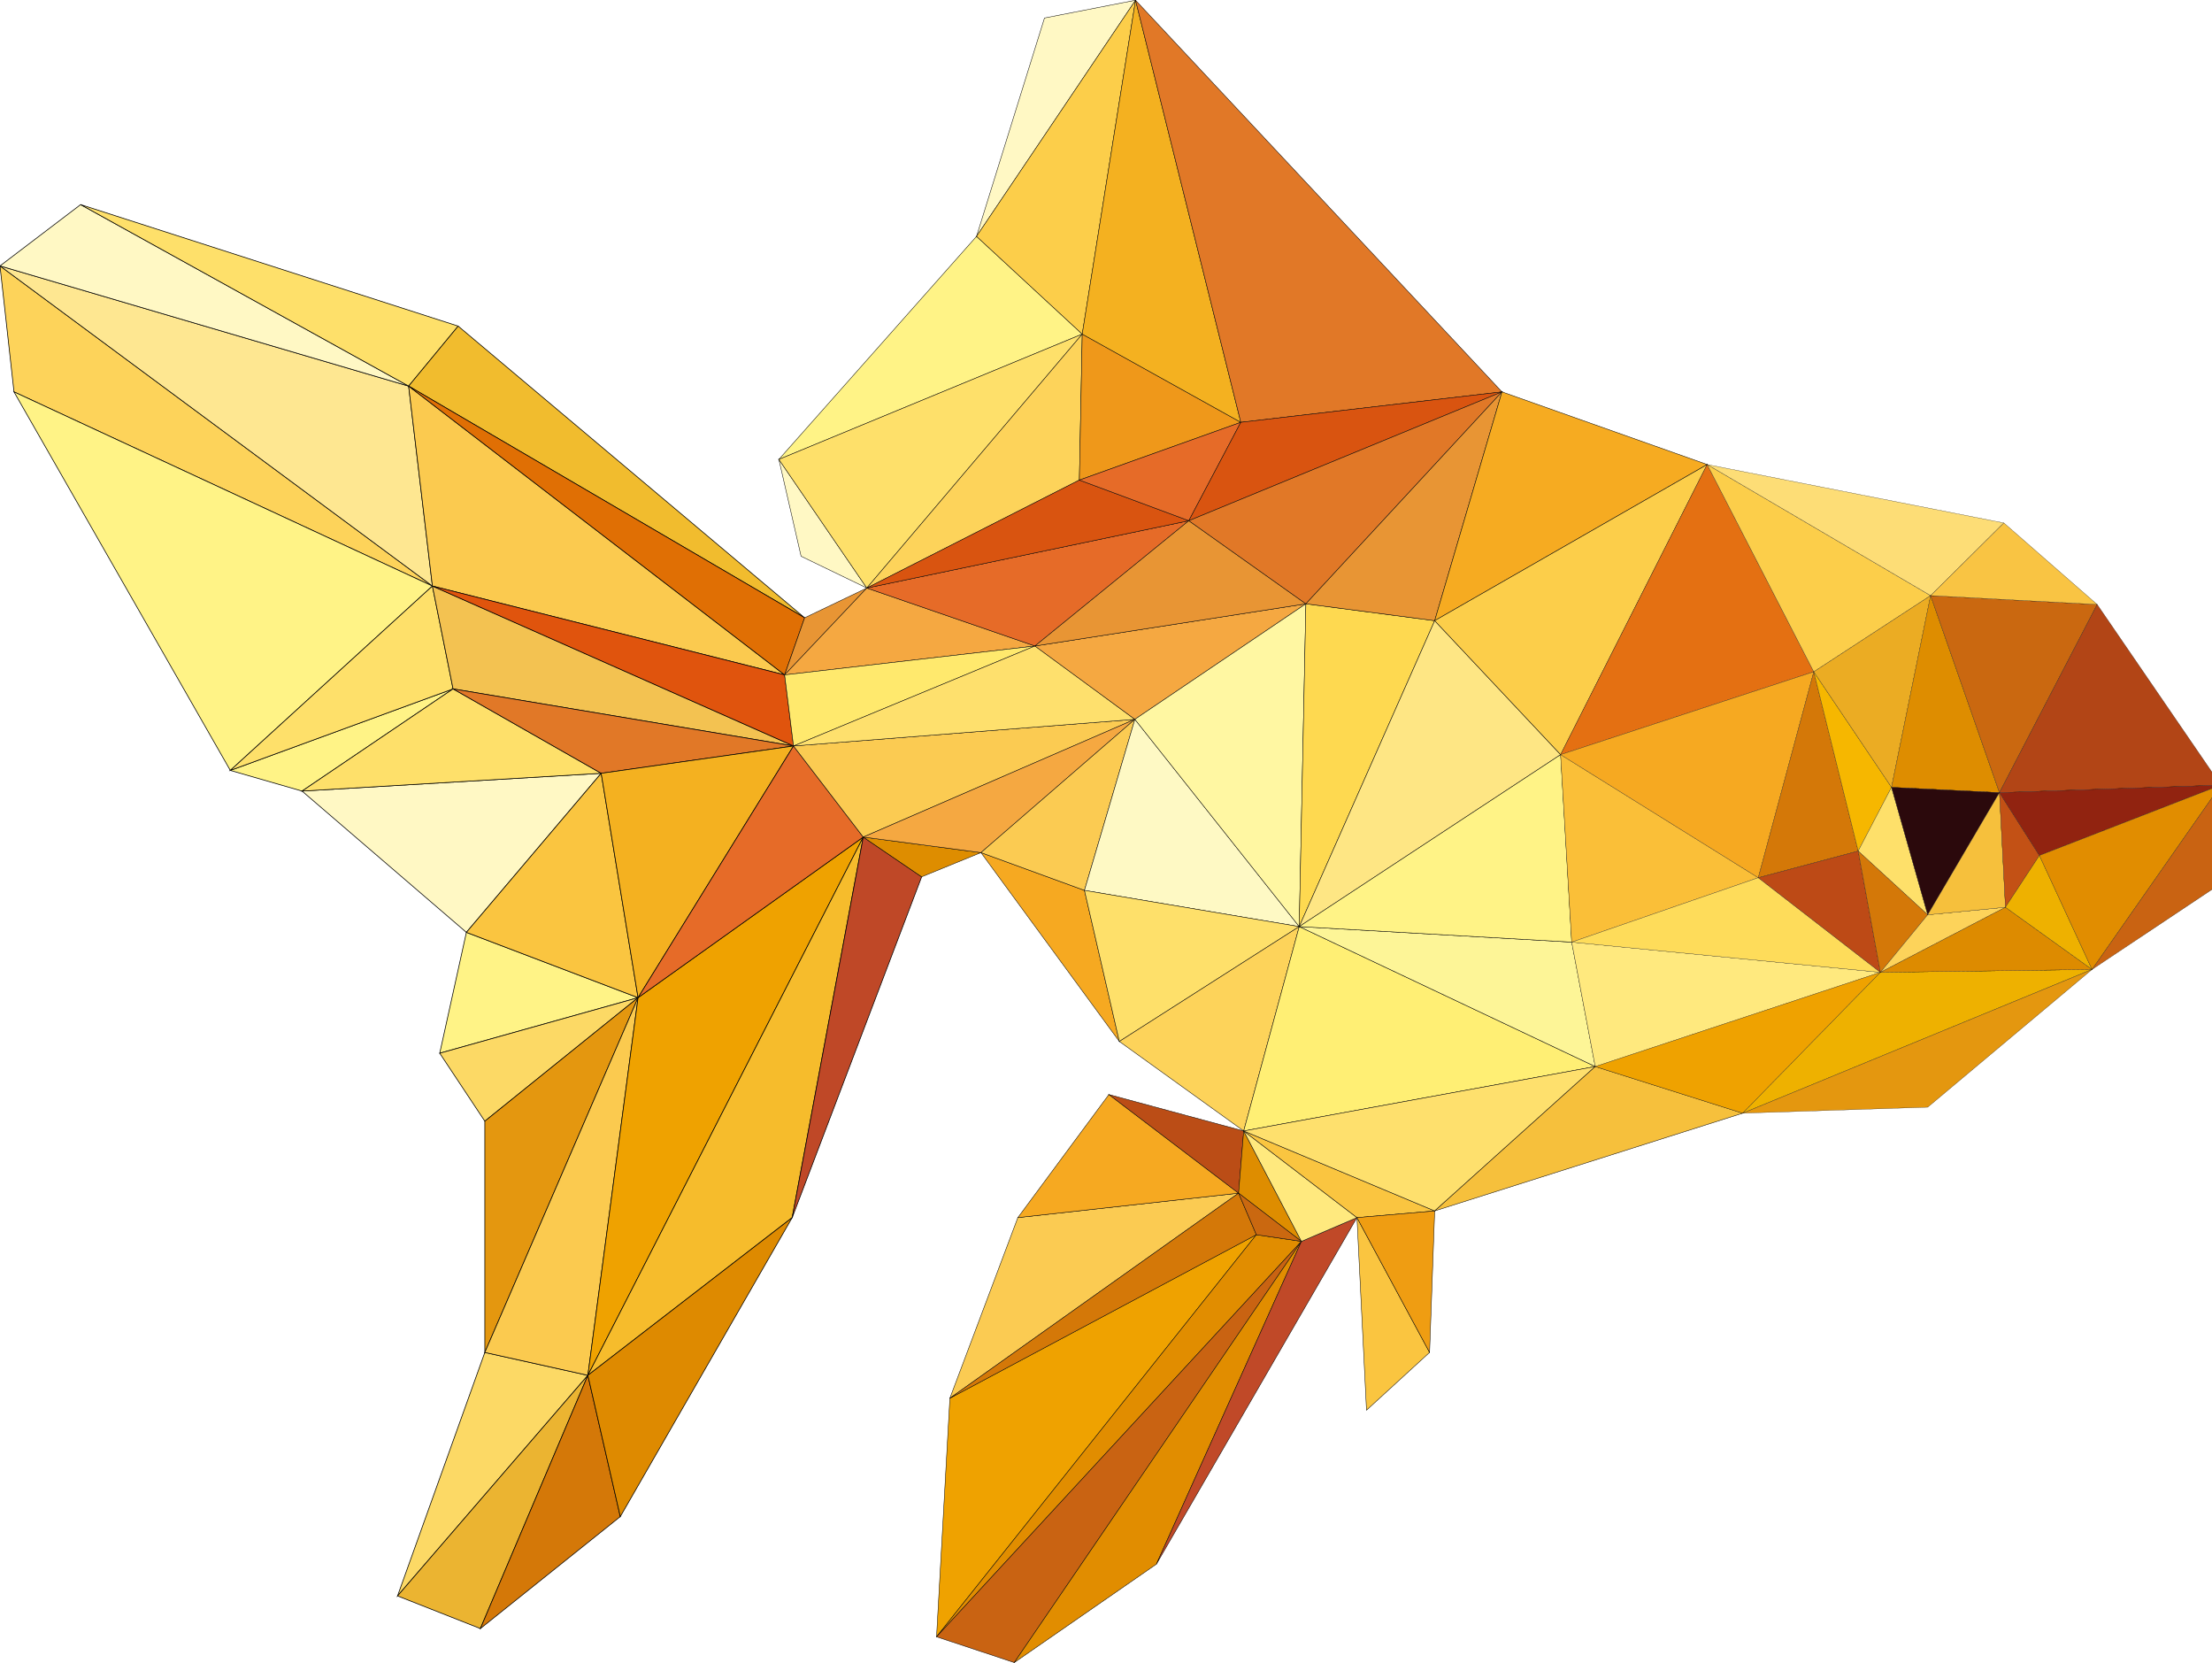
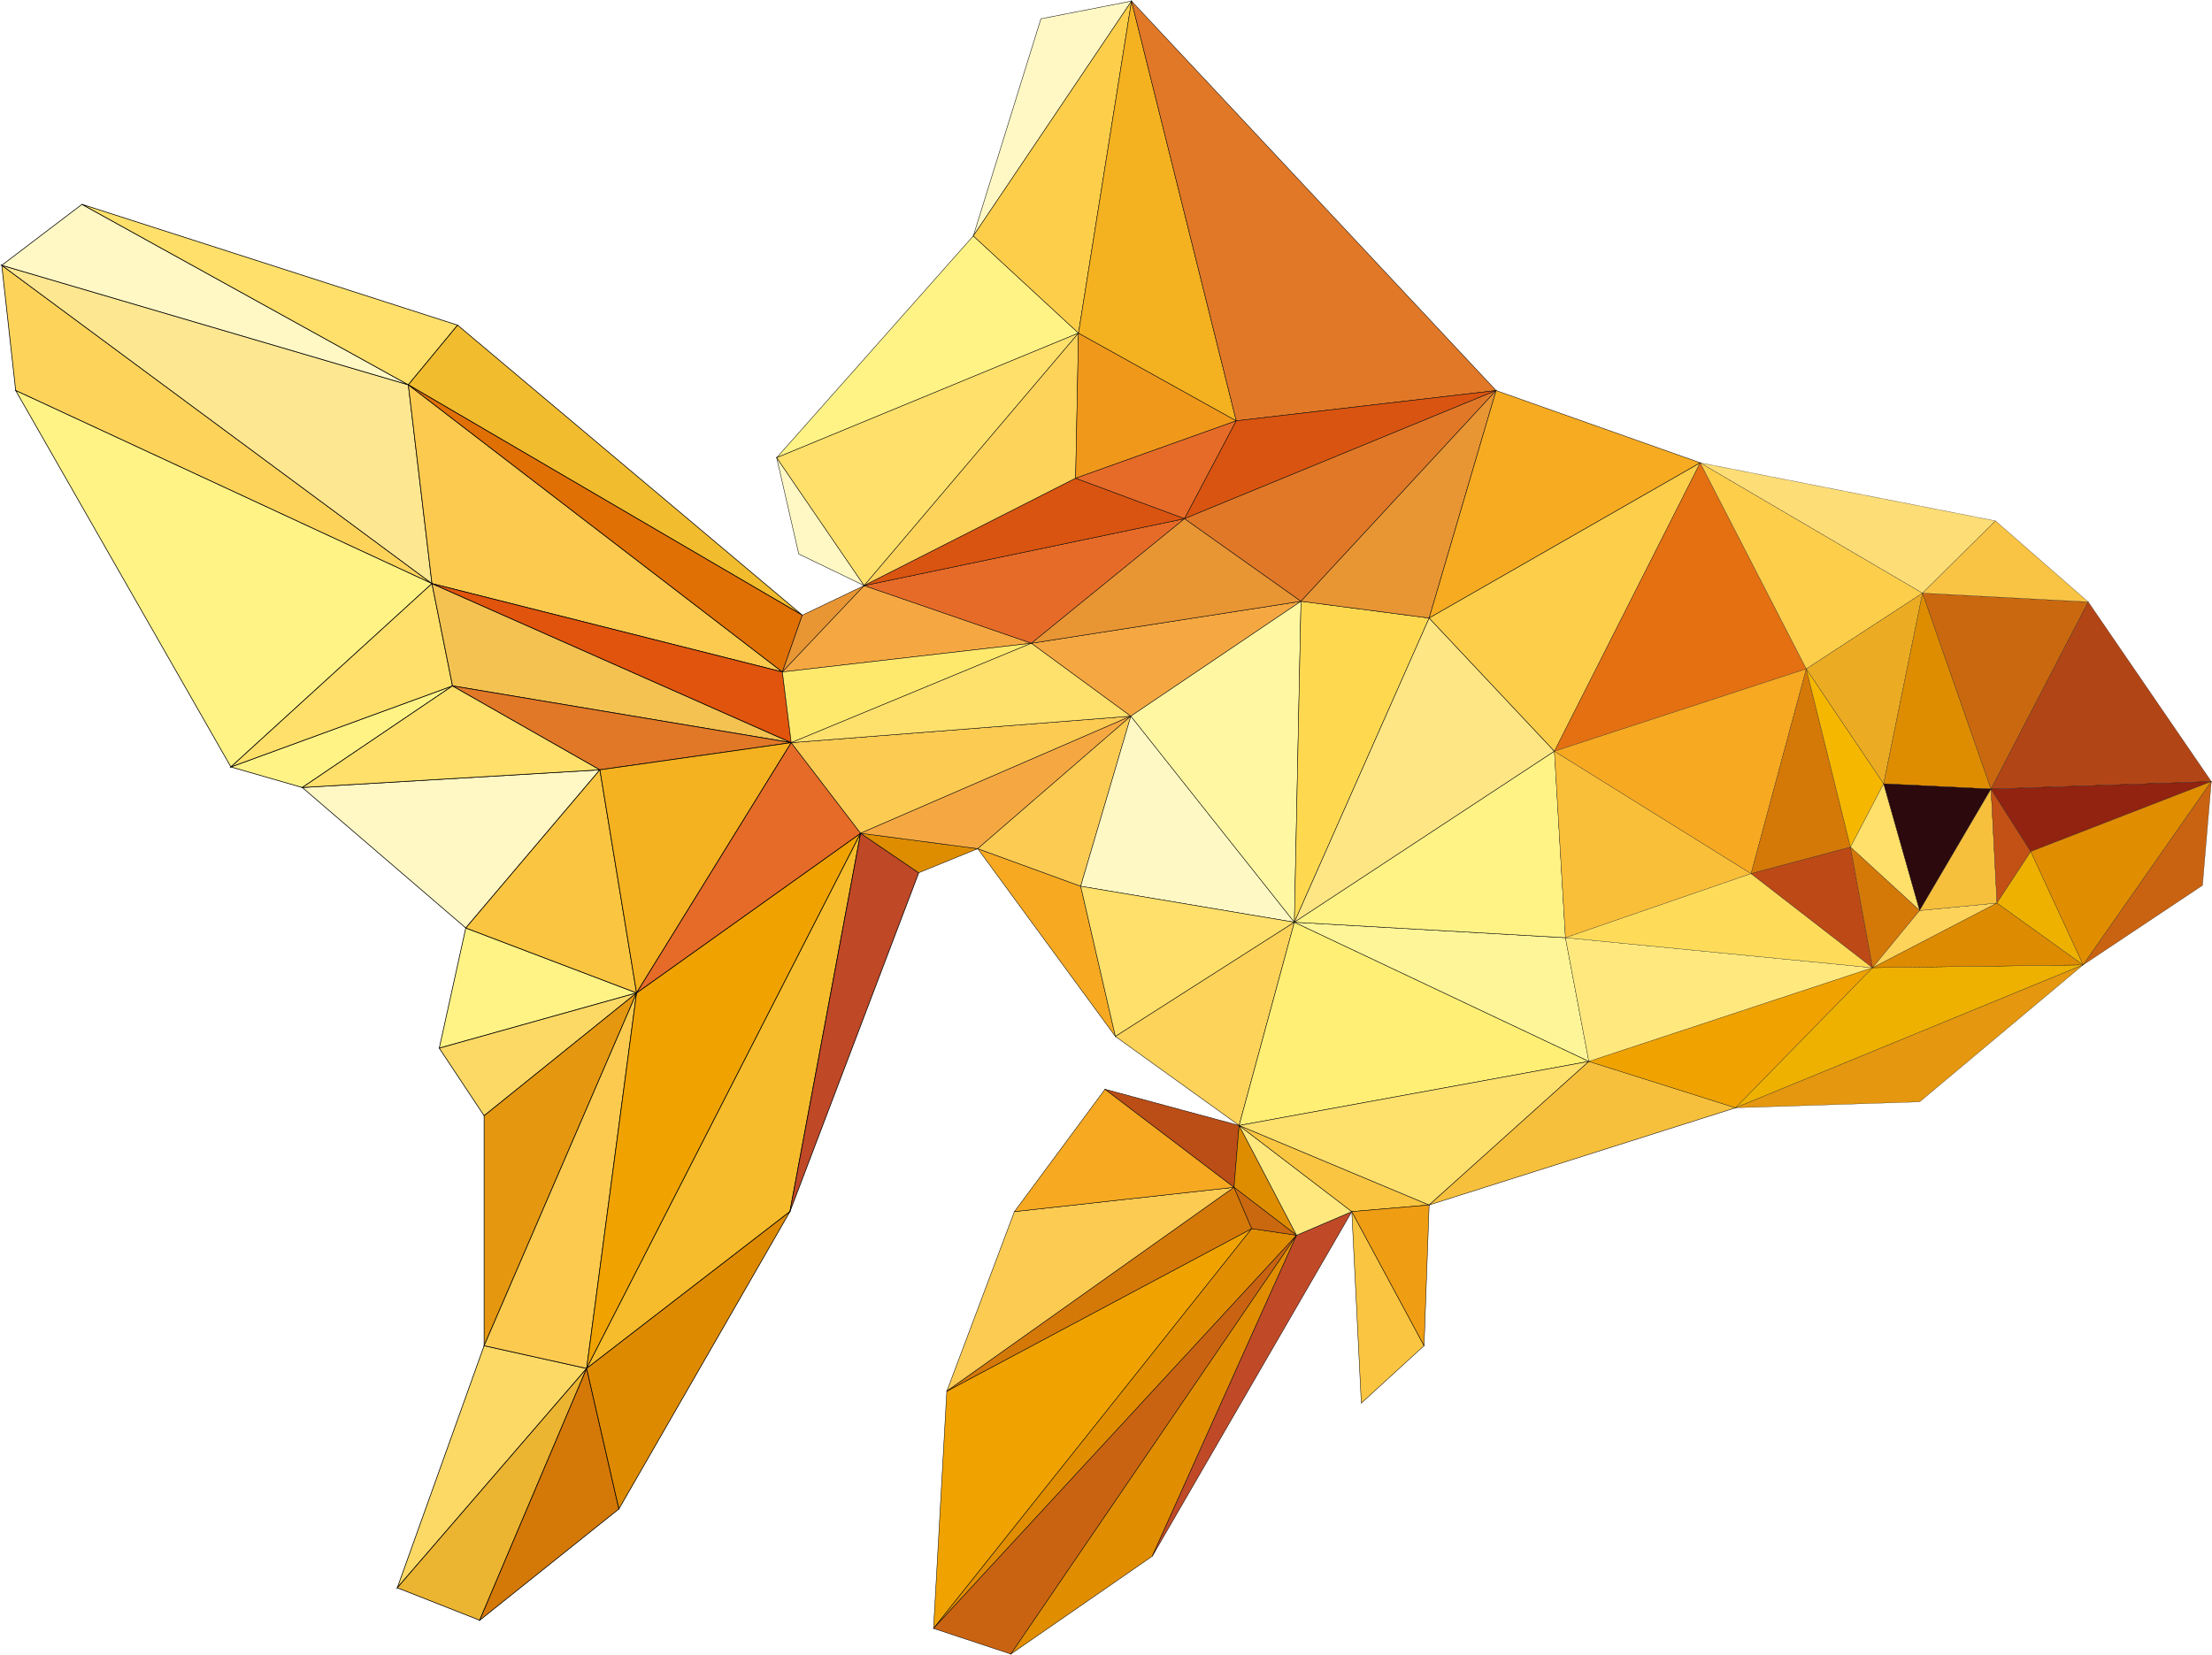
- <svg xmlns="http://www.w3.org/2000/svg" version="1.1" baseProfile="tiny" id="Layer_1" x="0px" y="0px" viewBox="0 0 996 748.5" xml:space="preserve">
+ <svg xmlns="http://www.w3.org/2000/svg" version="1.1" baseProfile="tiny" id="Layer_1" x="0px" y="0px" viewBox="0 0 1001.1 749.2" xml:space="preserve">
  <g>
    <g>
-       <polygon fill="#FDD35A" stroke="#000000" stroke-width="0.3" stroke-miterlimit="10" points="0,119.7 6.3,176.4 194.7,263.8   " />
-       <polygon fill="#FEE791" stroke="#000000" stroke-width="0.3" stroke-miterlimit="10" points="184,173.8 0,119.7 194.7,263.8   " />
-       <polygon fill="#FFF8C4" stroke="#000000" stroke-width="0.3" stroke-miterlimit="10" points="36.3,92.1 0,119.7 184,173.8   " />
-       <polygon fill="#FFF386" stroke="#000000" stroke-width="0.3" stroke-miterlimit="10" points="6.3,176.4 103.7,346.8 194.7,263.8       " />
-       <polygon fill="#FEE06A" stroke="#000000" stroke-width="0.3" stroke-miterlimit="10" points="206.3,146.8 36.3,92.1 184,173.8       " />
-       <polygon fill="#FFF386" stroke="#000000" stroke-width="0.3" stroke-miterlimit="10" points="103.7,346.8 136,356.1 204,310.1       " />
-       <polygon fill="#FEE06A" stroke="#000000" stroke-width="0.3" stroke-miterlimit="10" points="194.7,263.8 103.7,346.8 204,310.1       " />
-       <polygon fill="#FFF8C4" stroke="#000000" stroke-width="0.3" stroke-miterlimit="10" points="136,356.1 210,419.7 270.7,348.1       " />
-       <polygon fill="#FEE06A" stroke="#000000" stroke-width="0.3" stroke-miterlimit="10" points="204,310.1 136,356.1 270.7,348.1       " />
-       <polygon fill="#FCD965" stroke="#000000" stroke-width="0.3" stroke-miterlimit="10" points="218.3,608.8 179,718.4 264.7,619.1       " />
-       <polygon fill="#EBB431" stroke="#000000" stroke-width="0.3" stroke-miterlimit="10" points="179,718.4 216.3,733.1 264.7,619.1       " />
-       <polygon fill="#F1BC2E" stroke="#000000" stroke-width="0.3" stroke-miterlimit="10" points="362.3,278.1 206.3,146.8 184,173.8       " />
-       <polygon fill="#FBCA4F" stroke="#000000" stroke-width="0.3" stroke-miterlimit="10" points="184,173.8 194.7,263.8 353.3,303.8       " />
-       <polygon fill="#E06F04" stroke="#000000" stroke-width="0.3" stroke-miterlimit="10" points="353.3,303.8 362.3,278.1 184,173.8       " />
-       <polygon fill="#F3C251" stroke="#000000" stroke-width="0.3" stroke-miterlimit="10" points="194.7,263.8 204,310.1 357.3,335.8       " />
-       <polygon fill="#E0540D" stroke="#000000" stroke-width="0.3" stroke-miterlimit="10" points="353.3,303.8 194.7,263.8     357.3,335.8   " />
-       <polygon fill="#FFF386" stroke="#000000" stroke-width="0.3" stroke-miterlimit="10" points="210,419.7 198,474.1 287.3,449.1       " />
-       <polygon fill="#FCD965" stroke="#000000" stroke-width="0.3" stroke-miterlimit="10" points="198,474.1 218.3,504.7 287.3,449.1       " />
-       <polygon fill="#E17827" stroke="#000000" stroke-width="0.3" stroke-miterlimit="10" points="204,310.1 270.7,348.1 357.3,335.8       " />
-       <polygon fill="#FAC540" stroke="#000000" stroke-width="0.3" stroke-miterlimit="10" points="270.7,348.1 210,419.7 287.3,449.1       " />
-       <polygon fill="#D47808" stroke="#000000" stroke-width="0.3" stroke-miterlimit="10" points="216.3,733.1 279.3,682.7     264.7,619.1   " />
-       <polygon fill="#E4970F" stroke="#000000" stroke-width="0.3" stroke-miterlimit="10" points="218.3,504.7 218.3,608.8     287.3,449.1   " />
-       <polygon fill="#FBCA4F" stroke="#000000" stroke-width="0.3" stroke-miterlimit="10" points="287.3,449.1 218.3,608.8     264.7,619.1   " />
-       <polygon fill="#EFA200" stroke="#000000" stroke-width="0.3" stroke-miterlimit="10" points="264.7,619.1 388.7,376.8     287.3,449.1   " />
-       <polygon fill="#F6BC2C" stroke="#000000" stroke-width="0.3" stroke-miterlimit="10" points="264.7,619.1 356.7,548.1     388.7,376.8   " />
-       <polygon fill="#DE8A00" stroke="#000000" stroke-width="0.3" stroke-miterlimit="10" points="279.3,682.7 356.7,548.1     264.7,619.1   " />
-       <polygon fill="#F4B120" stroke="#000000" stroke-width="0.3" stroke-miterlimit="10" points="270.7,348.1 287.3,449.1     357.3,335.8   " />
-       <polygon fill="#E66B28" stroke="#000000" stroke-width="0.3" stroke-miterlimit="10" points="287.3,449.1 388.7,376.8     357.3,335.8   " />
-       <polygon fill="#BF4827" stroke="#000000" stroke-width="0.3" stroke-miterlimit="10" points="356.7,548.1 415,394.7 388.7,376.8       " />
+       <polygon fill="#FDD35A" stroke="#000000" stroke-width="0.3" stroke-miterlimit="10" points="0.8,120.1 7.1,176.8 195.5,264.2       " />
+       <polygon fill="#FEE791" stroke="#000000" stroke-width="0.3" stroke-miterlimit="10" points="184.8,174.2 0.8,120.1 195.5,264.2       " />
+       <polygon fill="#FFF8C4" stroke="#000000" stroke-width="0.3" stroke-miterlimit="10" points="37.1,92.5 0.8,120.1 184.8,174.2       " />
+       <polygon fill="#FFF386" stroke="#000000" stroke-width="0.3" stroke-miterlimit="10" points="7.1,176.8 104.5,347.2 195.5,264.2       " />
+       <polygon fill="#FEE06A" stroke="#000000" stroke-width="0.3" stroke-miterlimit="10" points="207.1,147.2 37.1,92.5 184.8,174.2       " />
+       <polygon fill="#FFF386" stroke="#000000" stroke-width="0.3" stroke-miterlimit="10" points="104.5,347.2 136.8,356.5     204.8,310.5   " />
+       <polygon fill="#FEE06A" stroke="#000000" stroke-width="0.3" stroke-miterlimit="10" points="195.5,264.2 104.5,347.2     204.8,310.5   " />
+       <polygon fill="#FFF8C4" stroke="#000000" stroke-width="0.3" stroke-miterlimit="10" points="136.8,356.5 210.8,420.1     271.5,348.5   " />
+       <polygon fill="#FEE06A" stroke="#000000" stroke-width="0.3" stroke-miterlimit="10" points="204.8,310.5 136.8,356.5     271.5,348.5   " />
+       <polygon fill="#FCD965" stroke="#000000" stroke-width="0.3" stroke-miterlimit="10" points="219.1,609.2 179.8,718.8     265.5,619.5   " />
+       <polygon fill="#EBB431" stroke="#000000" stroke-width="0.3" stroke-miterlimit="10" points="179.8,718.8 217.1,733.5     265.5,619.5   " />
+       <polygon fill="#F1BC2E" stroke="#000000" stroke-width="0.3" stroke-miterlimit="10" points="363.1,278.5 207.1,147.2     184.8,174.2   " />
+       <polygon fill="#FBCA4F" stroke="#000000" stroke-width="0.3" stroke-miterlimit="10" points="184.8,174.2 195.5,264.2     354.1,304.2   " />
+       <polygon fill="#E06F04" stroke="#000000" stroke-width="0.3" stroke-miterlimit="10" points="354.1,304.2 363.1,278.5     184.8,174.2   " />
+       <polygon fill="#F3C251" stroke="#000000" stroke-width="0.3" stroke-miterlimit="10" points="195.5,264.2 204.8,310.5     358.1,336.2   " />
+       <polygon fill="#E0540D" stroke="#000000" stroke-width="0.3" stroke-miterlimit="10" points="354.1,304.2 195.5,264.2     358.1,336.2   " />
+       <polygon fill="#FFF386" stroke="#000000" stroke-width="0.3" stroke-miterlimit="10" points="210.8,420.1 198.8,474.5     288.1,449.5   " />
+       <polygon fill="#FCD965" stroke="#000000" stroke-width="0.3" stroke-miterlimit="10" points="198.8,474.5 219.1,505.1     288.1,449.5   " />
+       <polygon fill="#E17827" stroke="#000000" stroke-width="0.3" stroke-miterlimit="10" points="204.8,310.5 271.5,348.5     358.1,336.2   " />
+       <polygon fill="#FAC540" stroke="#000000" stroke-width="0.3" stroke-miterlimit="10" points="271.5,348.5 210.8,420.1     288.1,449.5   " />
+       <polygon fill="#D47808" stroke="#000000" stroke-width="0.3" stroke-miterlimit="10" points="217.1,733.5 280.1,683.1     265.5,619.5   " />
+       <polygon fill="#E4970F" stroke="#000000" stroke-width="0.3" stroke-miterlimit="10" points="219.1,505.1 219.1,609.2     288.1,449.5   " />
+       <polygon fill="#FBCA4F" stroke="#000000" stroke-width="0.3" stroke-miterlimit="10" points="288.1,449.5 219.1,609.2     265.5,619.5   " />
+       <polygon fill="#EFA200" stroke="#000000" stroke-width="0.3" stroke-miterlimit="10" points="265.5,619.5 389.5,377.2     288.1,449.5   " />
+       <polygon fill="#F6BC2C" stroke="#000000" stroke-width="0.3" stroke-miterlimit="10" points="265.5,619.5 357.5,548.5     389.5,377.2   " />
+       <polygon fill="#DE8A00" stroke="#000000" stroke-width="0.3" stroke-miterlimit="10" points="280.1,683.1 357.5,548.5     265.5,619.5   " />
+       <polygon fill="#F4B120" stroke="#000000" stroke-width="0.3" stroke-miterlimit="10" points="271.5,348.5 288.1,449.5     358.1,336.2   " />
+       <polygon fill="#E66B28" stroke="#000000" stroke-width="0.3" stroke-miterlimit="10" points="288.1,449.5 389.5,377.2     358.1,336.2   " />
+       <polygon fill="#BF4827" stroke="#000000" stroke-width="0.3" stroke-miterlimit="10" points="357.5,548.5 415.8,395.1     389.5,377.2   " />
    </g>
    <g>
-       <polygon fill="#FFF386" stroke="#000000" stroke-width="0.2" stroke-miterlimit="10" points="439.7,106.4 350.7,206.8     487.3,150.4   " />
-       <polygon fill="#FFF8C4" stroke="#000000" stroke-width="0.2" stroke-miterlimit="10" points="360.7,250.4 390.3,264.7     350.7,206.8   " />
-       <polygon fill="#FEE06A" stroke="#000000" stroke-width="0.2" stroke-miterlimit="10" points="350.7,206.8 390.3,264.7     487.3,150.4   " />
-       <polygon fill="#E89534" stroke="#000000" stroke-width="0.2" stroke-miterlimit="10" points="390.3,264.7 362.3,278.1     353.3,303.8   " />
-       <polygon fill="#F5A841" stroke="#000000" stroke-width="0.2" stroke-miterlimit="10" points="466,290.8 390.3,264.7 353.3,303.8       " />
-       <polygon fill="#FFE96D" stroke="#000000" stroke-width="0.2" stroke-miterlimit="10" points="466,290.8 353.3,303.8 357.3,335.8       " />
-       <polygon fill="#FBCB52" stroke="#000000" stroke-width="0.2" stroke-miterlimit="10" points="388.7,376.8 511,323.8 357.3,335.8       " />
-       <polygon fill="#FEE06D" stroke="#000000" stroke-width="0.2" stroke-miterlimit="10" points="357.3,335.8 511,323.8 466,290.8       " />
-       <polygon fill="#DE8D00" stroke="#000000" stroke-width="0.2" stroke-miterlimit="10" points="415,394.7 441.7,383.8 388.7,376.8       " />
-       <polygon fill="#F5A841" stroke="#000000" stroke-width="0.2" stroke-miterlimit="10" points="388.7,376.8 441.7,383.8 511,323.8       " />
-       <polygon fill="#FDD35A" stroke="#000000" stroke-width="0.2" stroke-miterlimit="10" points="487.3,150.4 390.3,264.7 486,216.1       " />
-       <polygon fill="#E66B28" stroke="#000000" stroke-width="0.2" stroke-miterlimit="10" points="535.3,234.4 390.3,264.7 466,290.8       " />
-       <polygon fill="#D95410" stroke="#000000" stroke-width="0.2" stroke-miterlimit="10" points="486,216.1 390.3,264.7 535.3,234.4       " />
-       <polygon fill="#EFA200" stroke="#000000" stroke-width="0.2" stroke-miterlimit="10" points="427.7,629.4 421.7,736.8     565.7,555.8   " />
-       <polygon fill="#E18D00" stroke="#000000" stroke-width="0.2" stroke-miterlimit="10" points="565.7,555.8 421.7,736.8 586,558.8       " />
-       <polygon fill="#C96312" stroke="#000000" stroke-width="0.2" stroke-miterlimit="10" points="421.7,736.8 456.7,748.4 586,558.8       " />
-       <polygon fill="#FBCB52" stroke="#000000" stroke-width="0.2" stroke-miterlimit="10" points="458.3,548.1 427.7,629.4     557.7,537.1   " />
-       <polygon fill="#D47808" stroke="#000000" stroke-width="0.2" stroke-miterlimit="10" points="557.7,537.1 427.7,629.4     565.7,555.8   " />
-       <polygon fill="#FFF8C4" stroke="#000000" stroke-width="0.2" stroke-miterlimit="10" points="470.3,8.1 439.7,106.4 511.3,0.1       " />
-       <polygon fill="#FCCE4A" stroke="#000000" stroke-width="0.2" stroke-miterlimit="10" points="511.3,0.1 439.7,106.4 487.3,150.4       " />
-       <polygon fill="#F6A921" stroke="#000000" stroke-width="0.2" stroke-miterlimit="10" points="441.7,383.8 504,468.8 488.3,400.8       " />
-       <polygon fill="#FBCB52" stroke="#000000" stroke-width="0.2" stroke-miterlimit="10" points="511,323.8 441.7,383.8 488.3,400.8       " />
-       <polygon fill="#E18D00" stroke="#000000" stroke-width="0.2" stroke-miterlimit="10" points="456.7,748.4 520.7,704.1 586,558.8       " />
-       <polygon fill="#F6A921" stroke="#000000" stroke-width="0.2" stroke-miterlimit="10" points="499.3,492.7 458.3,548.1     557.7,537.1   " />
-       <polygon fill="#F5A841" stroke="#000000" stroke-width="0.2" stroke-miterlimit="10" points="466,290.8 511,323.8 588,271.8   " />
-       <polygon fill="#E89534" stroke="#000000" stroke-width="0.2" stroke-miterlimit="10" points="535.3,234.4 466,290.8 588,271.8       " />
-       <polygon fill="#EF981A" stroke="#000000" stroke-width="0.2" stroke-miterlimit="10" points="487.3,150.4 486,216.1 558.7,190.1       " />
-       <polygon fill="#E66B28" stroke="#000000" stroke-width="0.2" stroke-miterlimit="10" points="486,216.1 535.3,234.4 558.7,190.1       " />
-       <polygon fill="#F4B120" stroke="#000000" stroke-width="0.2" stroke-miterlimit="10" points="558.7,190.1 511.3,0.1 487.3,150.4       " />
-       <polygon fill="#FEF9C4" stroke="#000000" stroke-width="0.2" stroke-miterlimit="10" points="488.3,400.8 585,417.1 511,323.8       " />
-       <polygon fill="#FEE06A" stroke="#000000" stroke-width="0.2" stroke-miterlimit="10" points="488.3,400.8 504,468.8 585,417.1       " />
-       <polygon fill="#BB4D16" stroke="#000000" stroke-width="0.2" stroke-miterlimit="10" points="560,509.1 499.3,492.7 557.7,537.1       " />
-       <polygon fill="#FDD35A" stroke="#000000" stroke-width="0.2" stroke-miterlimit="10" points="504,468.8 560,509.1 585,417.1   " />
-       <polygon fill="#FFF7A2" stroke="#000000" stroke-width="0.2" stroke-miterlimit="10" points="511,323.8 585,417.1 588,271.8   " />
-       <polygon fill="#E17827" stroke="#000000" stroke-width="0.2" stroke-miterlimit="10" points="676.3,176.4 511.3,0.1 558.7,190.1       " />
-       <polygon fill="#C04928" stroke="#000000" stroke-width="0.2" stroke-miterlimit="10" points="520.7,704.1 611,548.1 586,558.8       " />
-       <polygon fill="#D95410" stroke="#000000" stroke-width="0.2" stroke-miterlimit="10" points="535.3,234.4 676.3,176.4     558.7,190.1   " />
-       <polygon fill="#E17827" stroke="#000000" stroke-width="0.2" stroke-miterlimit="10" points="588,271.8 676.3,176.4 535.3,234.4       " />
-       <polygon fill="#DE8D00" stroke="#000000" stroke-width="0.2" stroke-miterlimit="10" points="586,558.8 560,509.1 557.7,537.1       " />
-       <polygon fill="#CA6810" stroke="#000000" stroke-width="0.2" stroke-miterlimit="10" points="565.7,555.8 586,558.8 557.7,537.1       " />
-       <polygon fill="#FFEF74" stroke="#000000" stroke-width="0.2" stroke-miterlimit="10" points="585,417.1 560,509.1 718.3,480.1       " />
-       <polygon fill="#FFE97E" stroke="#000000" stroke-width="0.2" stroke-miterlimit="10" points="586,558.8 611,548.1 560,509.1   " />
-       <polygon fill="#FAC540" stroke="#000000" stroke-width="0.2" stroke-miterlimit="10" points="611,548.1 646,545.1 560,509.1   " />
-       <polygon fill="#FEE06D" stroke="#000000" stroke-width="0.2" stroke-miterlimit="10" points="560,509.1 646,545.1 718.3,480.1       " />
-       <polygon fill="#FED950" stroke="#000000" stroke-width="0.2" stroke-miterlimit="10" points="588,271.8 585,417.1 646,279.4   " />
-       <polygon fill="#FEE684" stroke="#000000" stroke-width="0.2" stroke-miterlimit="10" points="646,279.4 585,417.1 702.7,339.7       " />
-       <polygon fill="#FDF597" stroke="#000000" stroke-width="0.2" stroke-miterlimit="10" points="585,417.1 718.3,480.1 707.7,424.1       " />
-       <polygon fill="#FFF386" stroke="#000000" stroke-width="0.2" stroke-miterlimit="10" points="702.7,339.7 585,417.1 707.7,424.1       " />
-       <polygon fill="#E89534" stroke="#000000" stroke-width="0.2" stroke-miterlimit="10" points="646,279.4 676.3,176.4 588,271.8       " />
-       <polygon fill="#FAC540" stroke="#000000" stroke-width="0.2" stroke-miterlimit="10" points="615.3,634.8 643.7,608.8 611,548.1       " />
-       <polygon fill="#EF9D12" stroke="#000000" stroke-width="0.2" stroke-miterlimit="10" points="643.7,608.8 646,545.1 611,548.1       " />
-       <polygon fill="#F6C03C" stroke="#000000" stroke-width="0.2" stroke-miterlimit="10" points="646,545.1 784.7,501.1 718.3,480.1       " />
-       <polygon fill="#F6AB21" stroke="#000000" stroke-width="0.2" stroke-miterlimit="10" points="768.7,209.1 676.3,176.4 646,279.4       " />
-       <polygon fill="#FCCE4A" stroke="#000000" stroke-width="0.2" stroke-miterlimit="10" points="702.7,339.7 768.7,209.1 646,279.4       " />
+       <polygon fill="#FFF386" stroke="#000000" stroke-width="0.2" stroke-miterlimit="10" points="440.5,106.8 351.5,207.2     488.1,150.8   " />
+       <polygon fill="#FFF8C4" stroke="#000000" stroke-width="0.2" stroke-miterlimit="10" points="361.5,250.8 391.1,265.1     351.5,207.2   " />
+       <polygon fill="#FEE06A" stroke="#000000" stroke-width="0.2" stroke-miterlimit="10" points="351.5,207.2 391.1,265.1     488.1,150.8   " />
+       <polygon fill="#E89534" stroke="#000000" stroke-width="0.2" stroke-miterlimit="10" points="391.1,265.1 363.1,278.5     354.1,304.2   " />
+       <polygon fill="#F5A841" stroke="#000000" stroke-width="0.2" stroke-miterlimit="10" points="466.8,291.2 391.1,265.1     354.1,304.2   " />
+       <polygon fill="#FFE96D" stroke="#000000" stroke-width="0.2" stroke-miterlimit="10" points="466.8,291.2 354.1,304.2     358.1,336.2   " />
+       <polygon fill="#FBCB52" stroke="#000000" stroke-width="0.2" stroke-miterlimit="10" points="389.5,377.2 511.8,324.2     358.1,336.2   " />
+       <polygon fill="#FEE06D" stroke="#000000" stroke-width="0.2" stroke-miterlimit="10" points="358.1,336.2 511.8,324.2     466.8,291.2   " />
+       <polygon fill="#DE8D00" stroke="#000000" stroke-width="0.2" stroke-miterlimit="10" points="415.8,395.1 442.5,384.2     389.5,377.2   " />
+       <polygon fill="#F5A841" stroke="#000000" stroke-width="0.2" stroke-miterlimit="10" points="389.5,377.2 442.5,384.2     511.8,324.2   " />
+       <polygon fill="#FDD35A" stroke="#000000" stroke-width="0.2" stroke-miterlimit="10" points="488.1,150.8 391.1,265.1     486.8,216.5   " />
+       <polygon fill="#E66B28" stroke="#000000" stroke-width="0.2" stroke-miterlimit="10" points="536.1,234.8 391.1,265.1     466.8,291.2   " />
+       <polygon fill="#D95410" stroke="#000000" stroke-width="0.2" stroke-miterlimit="10" points="486.8,216.5 391.1,265.1     536.1,234.8   " />
+       <polygon fill="#EFA200" stroke="#000000" stroke-width="0.2" stroke-miterlimit="10" points="428.5,629.8 422.5,737.2     566.5,556.2   " />
+       <polygon fill="#E18D00" stroke="#000000" stroke-width="0.2" stroke-miterlimit="10" points="566.5,556.2 422.5,737.2     586.8,559.2   " />
+       <polygon fill="#C96312" stroke="#000000" stroke-width="0.2" stroke-miterlimit="10" points="422.5,737.2 457.5,748.8     586.8,559.2   " />
+       <polygon fill="#FBCB52" stroke="#000000" stroke-width="0.2" stroke-miterlimit="10" points="459.1,548.5 428.5,629.8     558.5,537.5   " />
+       <polygon fill="#D47808" stroke="#000000" stroke-width="0.2" stroke-miterlimit="10" points="558.5,537.5 428.5,629.8     566.5,556.2   " />
+       <polygon fill="#FFF8C4" stroke="#000000" stroke-width="0.2" stroke-miterlimit="10" points="471.1,8.5 440.5,106.8 512.1,0.5       " />
+       <polygon fill="#FCCE4A" stroke="#000000" stroke-width="0.2" stroke-miterlimit="10" points="512.1,0.5 440.5,106.8 488.1,150.8       " />
+       <polygon fill="#F6A921" stroke="#000000" stroke-width="0.2" stroke-miterlimit="10" points="442.5,384.2 504.8,469.2     489.1,401.2   " />
+       <polygon fill="#FBCB52" stroke="#000000" stroke-width="0.2" stroke-miterlimit="10" points="511.8,324.2 442.5,384.2     489.1,401.2   " />
+       <polygon fill="#E18D00" stroke="#000000" stroke-width="0.2" stroke-miterlimit="10" points="457.5,748.8 521.5,704.5     586.8,559.2   " />
+       <polygon fill="#F6A921" stroke="#000000" stroke-width="0.2" stroke-miterlimit="10" points="500.1,493.1 459.1,548.5     558.5,537.5   " />
+       <polygon fill="#F5A841" stroke="#000000" stroke-width="0.2" stroke-miterlimit="10" points="466.8,291.2 511.8,324.2     588.8,272.2   " />
+       <polygon fill="#E89534" stroke="#000000" stroke-width="0.2" stroke-miterlimit="10" points="536.1,234.8 466.8,291.2     588.8,272.2   " />
+       <polygon fill="#EF981A" stroke="#000000" stroke-width="0.2" stroke-miterlimit="10" points="488.1,150.8 486.8,216.5     559.5,190.5   " />
+       <polygon fill="#E66B28" stroke="#000000" stroke-width="0.2" stroke-miterlimit="10" points="486.8,216.5 536.1,234.8     559.5,190.5   " />
+       <polygon fill="#F4B120" stroke="#000000" stroke-width="0.2" stroke-miterlimit="10" points="559.5,190.5 512.1,0.5 488.1,150.8       " />
+       <polygon fill="#FEF9C4" stroke="#000000" stroke-width="0.2" stroke-miterlimit="10" points="489.1,401.2 585.8,417.5     511.8,324.2   " />
+       <polygon fill="#FEE06A" stroke="#000000" stroke-width="0.2" stroke-miterlimit="10" points="489.1,401.2 504.8,469.2     585.8,417.5   " />
+       <polygon fill="#BB4D16" stroke="#000000" stroke-width="0.2" stroke-miterlimit="10" points="560.8,509.5 500.1,493.1     558.5,537.5   " />
+       <polygon fill="#FDD35A" stroke="#000000" stroke-width="0.2" stroke-miterlimit="10" points="504.8,469.2 560.8,509.5     585.8,417.5   " />
+       <polygon fill="#FFF7A2" stroke="#000000" stroke-width="0.2" stroke-miterlimit="10" points="511.8,324.2 585.8,417.5     588.8,272.2   " />
+       <polygon fill="#E17827" stroke="#000000" stroke-width="0.2" stroke-miterlimit="10" points="677.1,176.8 512.1,0.5 559.5,190.5       " />
+       <polygon fill="#C04928" stroke="#000000" stroke-width="0.2" stroke-miterlimit="10" points="521.5,704.5 611.8,548.5     586.8,559.2   " />
+       <polygon fill="#D95410" stroke="#000000" stroke-width="0.2" stroke-miterlimit="10" points="536.1,234.8 677.1,176.8     559.5,190.5   " />
+       <polygon fill="#E17827" stroke="#000000" stroke-width="0.2" stroke-miterlimit="10" points="588.8,272.2 677.1,176.8     536.1,234.8   " />
+       <polygon fill="#DE8D00" stroke="#000000" stroke-width="0.2" stroke-miterlimit="10" points="586.8,559.2 560.8,509.5     558.5,537.5   " />
+       <polygon fill="#CA6810" stroke="#000000" stroke-width="0.2" stroke-miterlimit="10" points="566.5,556.2 586.8,559.2     558.5,537.5   " />
+       <polygon fill="#FFEF74" stroke="#000000" stroke-width="0.2" stroke-miterlimit="10" points="585.8,417.5 560.8,509.5     719.1,480.5   " />
+       <polygon fill="#FFE97E" stroke="#000000" stroke-width="0.2" stroke-miterlimit="10" points="586.8,559.2 611.8,548.5     560.8,509.5   " />
+       <polygon fill="#FAC540" stroke="#000000" stroke-width="0.2" stroke-miterlimit="10" points="611.8,548.5 646.8,545.5     560.8,509.5   " />
+       <polygon fill="#FEE06D" stroke="#000000" stroke-width="0.2" stroke-miterlimit="10" points="560.8,509.5 646.8,545.5     719.1,480.5   " />
+       <polygon fill="#FED950" stroke="#000000" stroke-width="0.2" stroke-miterlimit="10" points="588.8,272.2 585.8,417.5     646.8,279.8   " />
+       <polygon fill="#FEE684" stroke="#000000" stroke-width="0.2" stroke-miterlimit="10" points="646.8,279.8 585.8,417.5     703.5,340.1   " />
+       <polygon fill="#FDF597" stroke="#000000" stroke-width="0.2" stroke-miterlimit="10" points="585.8,417.5 719.1,480.5     708.5,424.5   " />
+       <polygon fill="#FFF386" stroke="#000000" stroke-width="0.2" stroke-miterlimit="10" points="703.5,340.1 585.8,417.5     708.5,424.5   " />
+       <polygon fill="#E89534" stroke="#000000" stroke-width="0.2" stroke-miterlimit="10" points="646.8,279.8 677.1,176.8     588.8,272.2   " />
+       <polygon fill="#FAC540" stroke="#000000" stroke-width="0.2" stroke-miterlimit="10" points="616.1,635.2 644.5,609.2     611.8,548.5   " />
+       <polygon fill="#EF9D12" stroke="#000000" stroke-width="0.2" stroke-miterlimit="10" points="644.5,609.2 646.8,545.5     611.8,548.5   " />
+       <polygon fill="#F6C03C" stroke="#000000" stroke-width="0.2" stroke-miterlimit="10" points="646.8,545.5 785.5,501.5     719.1,480.5   " />
+       <polygon fill="#F6AB21" stroke="#000000" stroke-width="0.2" stroke-miterlimit="10" points="769.5,209.5 677.1,176.8     646.8,279.8   " />
+       <polygon fill="#FCCE4A" stroke="#000000" stroke-width="0.2" stroke-miterlimit="10" points="703.5,340.1 769.5,209.5     646.8,279.8   " />
    </g>
    <g>
-       <polygon fill="#E47012" stroke="#000000" stroke-width="0.1" stroke-miterlimit="10" points="816.7,302.4 768.7,209.1     702.7,339.7   " />
-       <polygon fill="#FABF38" stroke="#000000" stroke-width="0.1" stroke-miterlimit="10" points="791.7,395.1 702.7,339.7     707.7,424.1   " />
-       <polygon fill="#F6A921" stroke="#000000" stroke-width="0.1" stroke-miterlimit="10" points="816.7,302.4 702.7,339.7     791.7,395.1   " />
-       <polygon fill="#FFE97E" stroke="#000000" stroke-width="0.1" stroke-miterlimit="10" points="718.3,480.1 846.7,437.7     707.7,424.1   " />
-       <polygon fill="#FEDC5A" stroke="#000000" stroke-width="0.1" stroke-miterlimit="10" points="707.7,424.1 846.7,437.7     791.7,395.1   " />
-       <polygon fill="#EFA200" stroke="#000000" stroke-width="0.1" stroke-miterlimit="10" points="718.3,480.1 784.7,501.1     846.7,437.7   " />
-       <polygon fill="#FCCE4A" stroke="#000000" stroke-width="0.1" stroke-miterlimit="10" points="869.3,268.1 768.7,209.1     816.7,302.4   " />
-       <polygon fill="#FDDD76" stroke="#000000" stroke-width="0.1" stroke-miterlimit="10" points="902.3,235.4 768.7,209.1     869.3,268.1   " />
-       <polygon fill="#EEB100" stroke="#000000" stroke-width="0.1" stroke-miterlimit="10" points="784.7,501.1 942,436.4 846.7,437.7       " />
-       <polygon fill="#E4970F" stroke="#000000" stroke-width="0.1" stroke-miterlimit="10" points="868,498.4 942,436.4 784.7,501.1       " />
-       <polygon fill="#D47808" stroke="#000000" stroke-width="0.1" stroke-miterlimit="10" points="836.7,383.1 816.7,302.4     791.7,395.1   " />
-       <polygon fill="#BD4A16" stroke="#000000" stroke-width="0.1" stroke-miterlimit="10" points="791.7,395.1 846.7,437.7     836.7,383.1   " />
-       <polygon fill="#F6B700" stroke="#000000" stroke-width="0.1" stroke-miterlimit="10" points="851.7,354.4 816.7,302.4     836.7,383.1   " />
-       <polygon fill="#EBAC23" stroke="#000000" stroke-width="0.1" stroke-miterlimit="10" points="869.3,268.1 816.7,302.4     851.7,354.4   " />
-       <polygon fill="#FEE06A" stroke="#000000" stroke-width="0.1" stroke-miterlimit="10" points="836.7,383.1 868,411.8 851.7,354.4       " />
-       <polygon fill="#D47808" stroke="#000000" stroke-width="0.1" stroke-miterlimit="10" points="836.7,383.1 846.7,437.7 868,411.8       " />
-       <polygon fill="#FDD35A" stroke="#000000" stroke-width="0.1" stroke-miterlimit="10" points="846.7,437.7 903,408.4 868,411.8       " />
-       <polygon fill="#DD8B00" stroke="#000000" stroke-width="0.1" stroke-miterlimit="10" points="846.7,437.7 942,436.4 903,408.4       " />
-       <polygon fill="#DE8D00" stroke="#000000" stroke-width="0.1" stroke-miterlimit="10" points="900.3,356.8 869.3,268.1     851.7,354.4   " />
-       <polygon fill="#2B090C" stroke="#000000" stroke-width="0.1" stroke-miterlimit="10" points="868,411.8 900.3,356.8 851.7,354.4       " />
-       <polygon fill="#F6C03C" stroke="#000000" stroke-width="0.1" stroke-miterlimit="10" points="868,411.8 903,408.4 900.3,356.8       " />
-       <polygon fill="#CA6810" stroke="#000000" stroke-width="0.1" stroke-miterlimit="10" points="900.3,356.8 944.3,272.1     869.3,268.1   " />
-       <polygon fill="#F9C443" stroke="#000000" stroke-width="0.1" stroke-miterlimit="10" points="944.3,272.1 902.3,235.4     869.3,268.1   " />
-       <polygon fill="#B24516" stroke="#000000" stroke-width="0.1" stroke-miterlimit="10" points="1000,353.4 944.3,272.1 900.3,356.8       " />
-       <polygon fill="#C35115" stroke="#000000" stroke-width="0.1" stroke-miterlimit="10" points="903,408.4 918.3,385.1 900.3,356.8       " />
-       <polygon fill="#912310" stroke="#000000" stroke-width="0.1" stroke-miterlimit="10" points="918.3,385.1 1000,353.4 900.3,356.8       " />
-       <polygon fill="#EEB100" stroke="#000000" stroke-width="0.1" stroke-miterlimit="10" points="903,408.4 942,436.4 918.3,385.1       " />
-       <polygon fill="#E18D00" stroke="#000000" stroke-width="0.1" stroke-miterlimit="10" points="918.3,385.1 942,436.4 1000,353.4       " />
-       <polygon fill="#C96312" stroke="#000000" stroke-width="0.1" stroke-miterlimit="10" points="942,436.4 996,400.4 1000,353.4       " />
+       <polygon fill="#E47012" stroke="#000000" stroke-width="0.1" stroke-miterlimit="10" points="817.5,302.8 769.5,209.5     703.5,340.1   " />
+       <polygon fill="#FABF38" stroke="#000000" stroke-width="0.1" stroke-miterlimit="10" points="792.5,395.5 703.5,340.1     708.5,424.5   " />
+       <polygon fill="#F6A921" stroke="#000000" stroke-width="0.1" stroke-miterlimit="10" points="817.5,302.8 703.5,340.1     792.5,395.5   " />
+       <polygon fill="#FFE97E" stroke="#000000" stroke-width="0.1" stroke-miterlimit="10" points="719.1,480.5 847.5,438.1     708.5,424.5   " />
+       <polygon fill="#FEDC5A" stroke="#000000" stroke-width="0.1" stroke-miterlimit="10" points="708.5,424.5 847.5,438.1     792.5,395.5   " />
+       <polygon fill="#EFA200" stroke="#000000" stroke-width="0.1" stroke-miterlimit="10" points="719.1,480.5 785.5,501.5     847.5,438.1   " />
+       <polygon fill="#FCCE4A" stroke="#000000" stroke-width="0.1" stroke-miterlimit="10" points="870.1,268.5 769.5,209.5     817.5,302.8   " />
+       <polygon fill="#FDDD76" stroke="#000000" stroke-width="0.1" stroke-miterlimit="10" points="903.1,235.8 769.5,209.5     870.1,268.5   " />
+       <polygon fill="#EEB100" stroke="#000000" stroke-width="0.1" stroke-miterlimit="10" points="785.5,501.5 942.8,436.8     847.5,438.1   " />
+       <polygon fill="#E4970F" stroke="#000000" stroke-width="0.1" stroke-miterlimit="10" points="868.8,498.8 942.8,436.8     785.5,501.5   " />
+       <polygon fill="#D47808" stroke="#000000" stroke-width="0.1" stroke-miterlimit="10" points="837.5,383.5 817.5,302.8     792.5,395.5   " />
+       <polygon fill="#BD4A16" stroke="#000000" stroke-width="0.1" stroke-miterlimit="10" points="792.5,395.5 847.5,438.1     837.5,383.5   " />
+       <polygon fill="#F6B700" stroke="#000000" stroke-width="0.1" stroke-miterlimit="10" points="852.5,354.8 817.5,302.8     837.5,383.5   " />
+       <polygon fill="#EBAC23" stroke="#000000" stroke-width="0.1" stroke-miterlimit="10" points="870.1,268.5 817.5,302.8     852.5,354.8   " />
+       <polygon fill="#FEE06A" stroke="#000000" stroke-width="0.1" stroke-miterlimit="10" points="837.5,383.5 868.8,412.2     852.5,354.8   " />
+       <polygon fill="#D47808" stroke="#000000" stroke-width="0.1" stroke-miterlimit="10" points="837.5,383.5 847.5,438.1     868.8,412.2   " />
+       <polygon fill="#FDD35A" stroke="#000000" stroke-width="0.1" stroke-miterlimit="10" points="847.5,438.1 903.8,408.8     868.8,412.2   " />
+       <polygon fill="#DD8B00" stroke="#000000" stroke-width="0.1" stroke-miterlimit="10" points="847.5,438.1 942.8,436.8     903.8,408.8   " />
+       <polygon fill="#DE8D00" stroke="#000000" stroke-width="0.1" stroke-miterlimit="10" points="901.1,357.2 870.1,268.5     852.5,354.8   " />
+       <polygon fill="#2B090C" stroke="#000000" stroke-width="0.1" stroke-miterlimit="10" points="868.8,412.2 901.1,357.2     852.5,354.8   " />
+       <polygon fill="#F6C03C" stroke="#000000" stroke-width="0.1" stroke-miterlimit="10" points="868.8,412.2 903.8,408.8     901.1,357.2   " />
+       <polygon fill="#CA6810" stroke="#000000" stroke-width="0.1" stroke-miterlimit="10" points="901.1,357.2 945.1,272.5     870.1,268.5   " />
+       <polygon fill="#F9C443" stroke="#000000" stroke-width="0.1" stroke-miterlimit="10" points="945.1,272.5 903.1,235.8     870.1,268.5   " />
+       <polygon fill="#B24516" stroke="#000000" stroke-width="0.1" stroke-miterlimit="10" points="1000.8,353.8 945.1,272.5     901.1,357.2   " />
+       <polygon fill="#C35115" stroke="#000000" stroke-width="0.1" stroke-miterlimit="10" points="903.8,408.8 919.1,385.5     901.1,357.2   " />
+       <polygon fill="#912310" stroke="#000000" stroke-width="0.1" stroke-miterlimit="10" points="919.1,385.5 1000.8,353.8     901.1,357.2   " />
+       <polygon fill="#EEB100" stroke="#000000" stroke-width="0.1" stroke-miterlimit="10" points="903.8,408.8 942.8,436.8     919.1,385.5   " />
+       <polygon fill="#E18D00" stroke="#000000" stroke-width="0.1" stroke-miterlimit="10" points="919.1,385.5 942.8,436.8     1000.8,353.8   " />
+       <polygon fill="#C96312" stroke="#000000" stroke-width="0.1" stroke-miterlimit="10" points="942.8,436.8 996.8,400.8     1000.8,353.8   " />
    </g>
  </g>
</svg>
